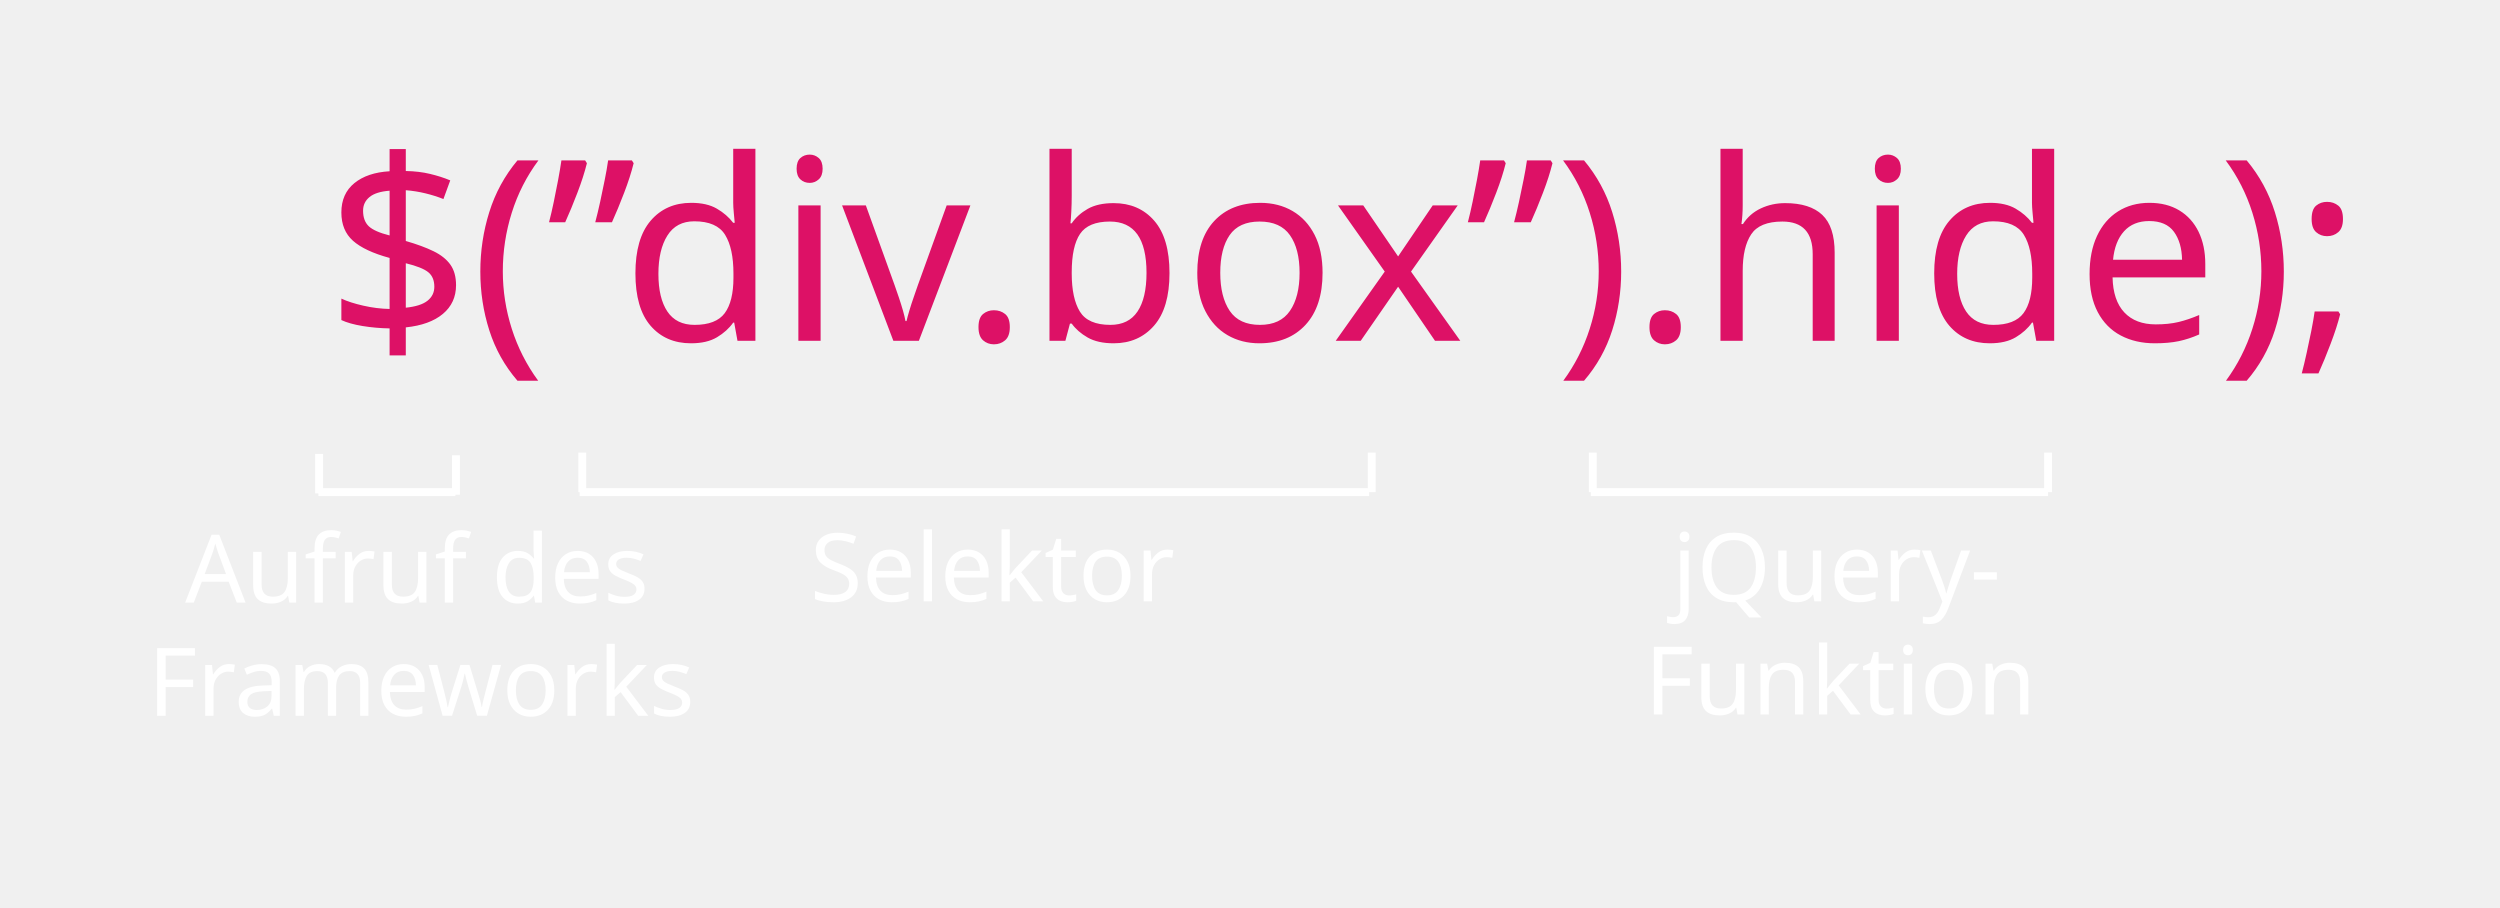
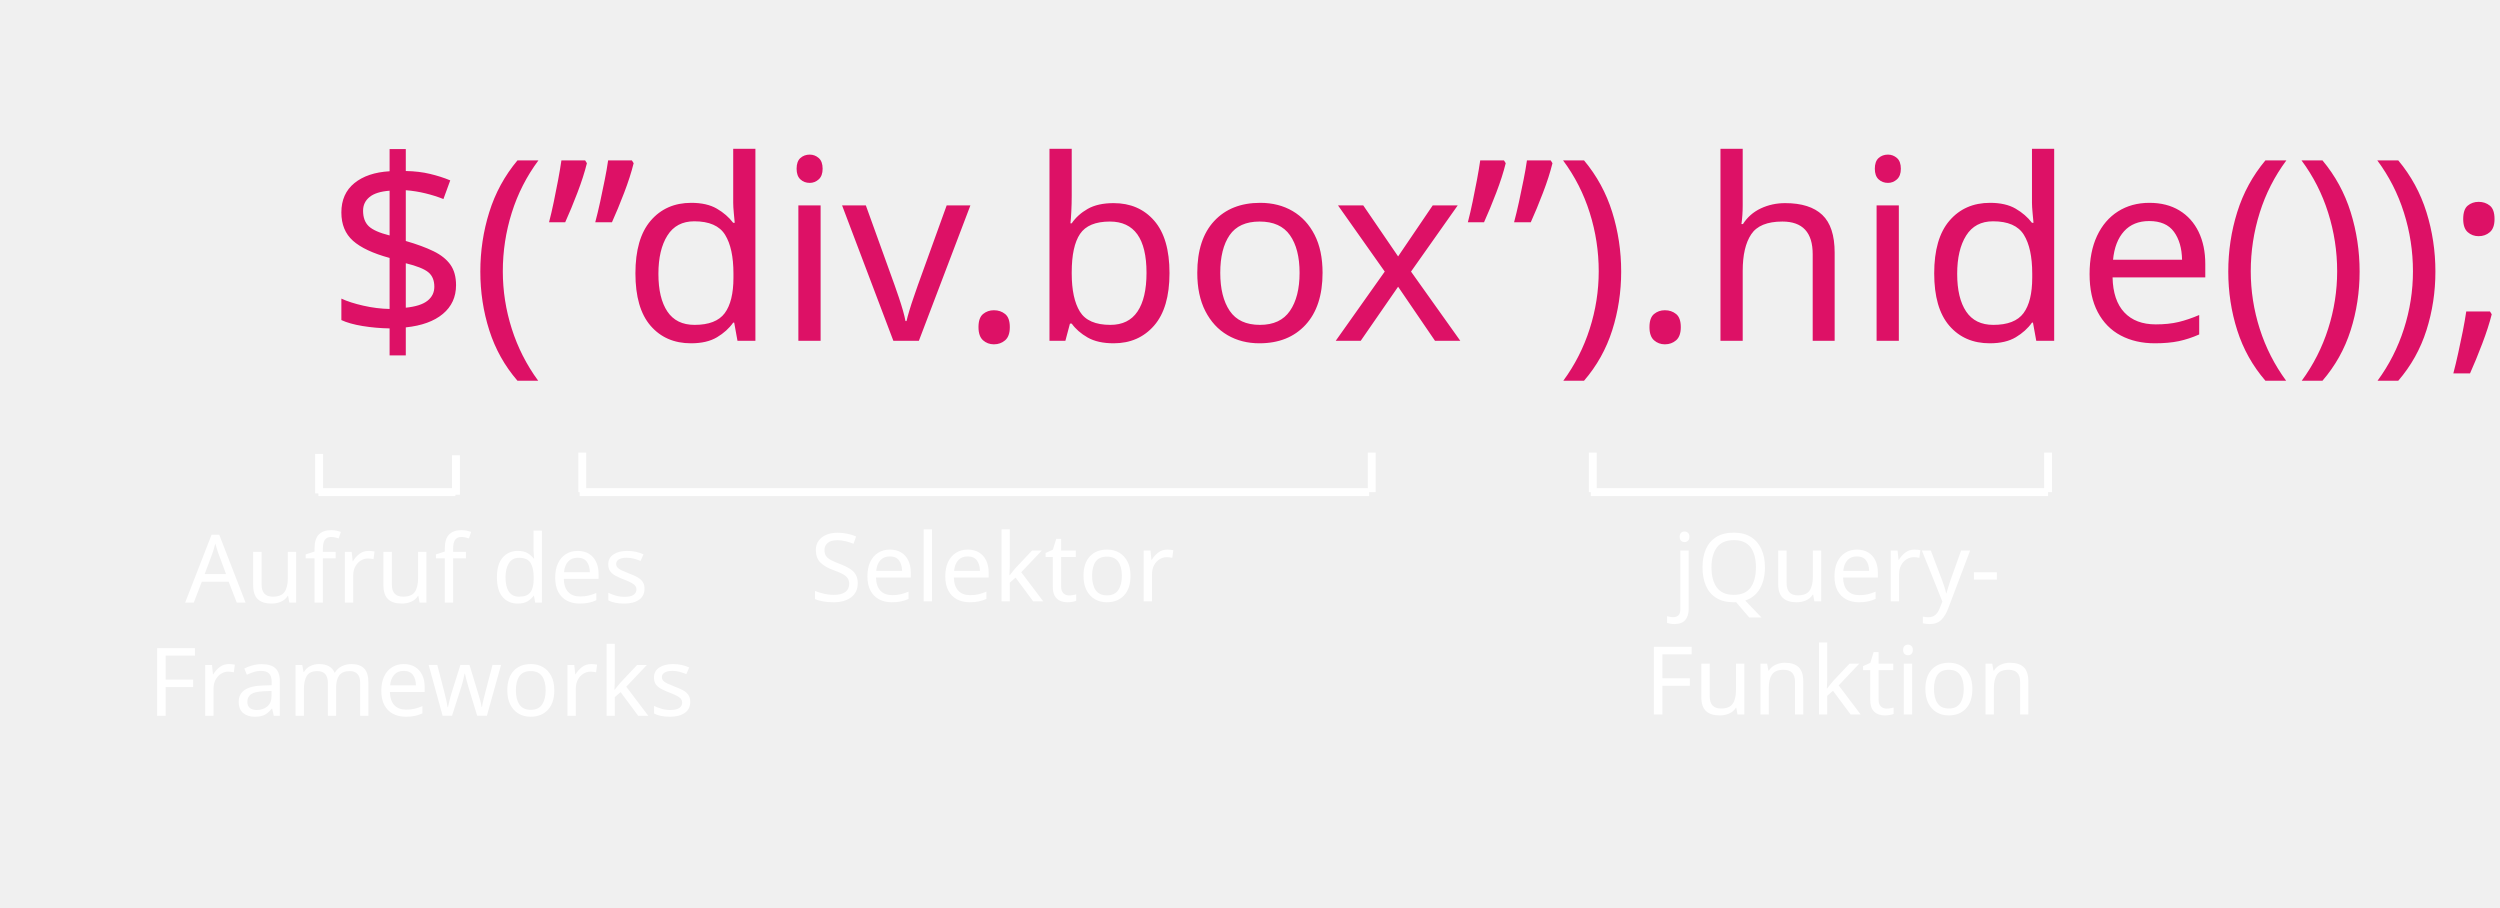
<svg xmlns="http://www.w3.org/2000/svg" width="950px" height="345px" viewBox="0 0 950 345" version="1.1">
  <defs />
  <g id="Page-1" stroke="none" stroke-width="1" fill="none" fill-rule="evenodd">
    <g id="Artboard-1">
      <path d="M121,187 L173.043,187" id="Line" stroke="#FFFFFF" stroke-width="3" />
      <path d="M173.264,188 L173.264,173" id="Line-5" stroke="#FFFFFF" stroke-width="3" />
      <path d="M121.264,187.5 L121.264,172.5" id="Line-6" stroke="#FFFFFF" stroke-width="3" />
      <path d="M221.264,187 L221.264,172" id="Line-7" stroke="#FFFFFF" stroke-width="3" />
      <path d="M521.264,187 L521.264,172" id="Line-8" stroke="#FFFFFF" stroke-width="3" />
      <path d="M605.264,187 L605.264,172" id="Line-9" stroke="#FFFFFF" stroke-width="3" />
      <path d="M778.264,187 L778.264,172" id="Line-10" stroke="#FFFFFF" stroke-width="3" />
      <path d="M220.262,187 L520.264,187" id="Line-2" stroke="#FFFFFF" stroke-width="3" />
      <path d="M604.499,187 L778.266,187" id="Line-3" stroke="#FFFFFF" stroke-width="3" />
      <text id="$(”div.box”).hide);" font-family="Myriad Pro" font-size="96" font-weight="normal" fill="#DD1166">
-         <tspan x="123.764" y="129.5">$(”div.box”).hide);</tspan>
+         <tspan x="123.764" y="129.5">$(”div.box”).hide());</tspan>
      </text>
      <text id="Aufruf-des-Framework" font-family="Myriad Pro" font-size="36" font-weight="normal" fill="#FFFFFF">
        <tspan x="70.352" y="229">Aufruf des </tspan>
        <tspan x="56.222" y="272">Frameworks</tspan>
      </text>
      <text id="Selektor" font-family="Myriad Pro" font-size="36" font-weight="normal" fill="#FFFFFF">
        <tspan x="307.866" y="228.5">Selektor</tspan>
      </text>
      <text id="jQuery-Funktion" font-family="Myriad Pro" font-size="36" font-weight="normal" fill="#FFFFFF">
        <tspan x="635.466" y="228.5">jQuery-</tspan>
        <tspan x="624.972" y="271.5">Funktion</tspan>
      </text>
    </g>
  </g>
</svg>
